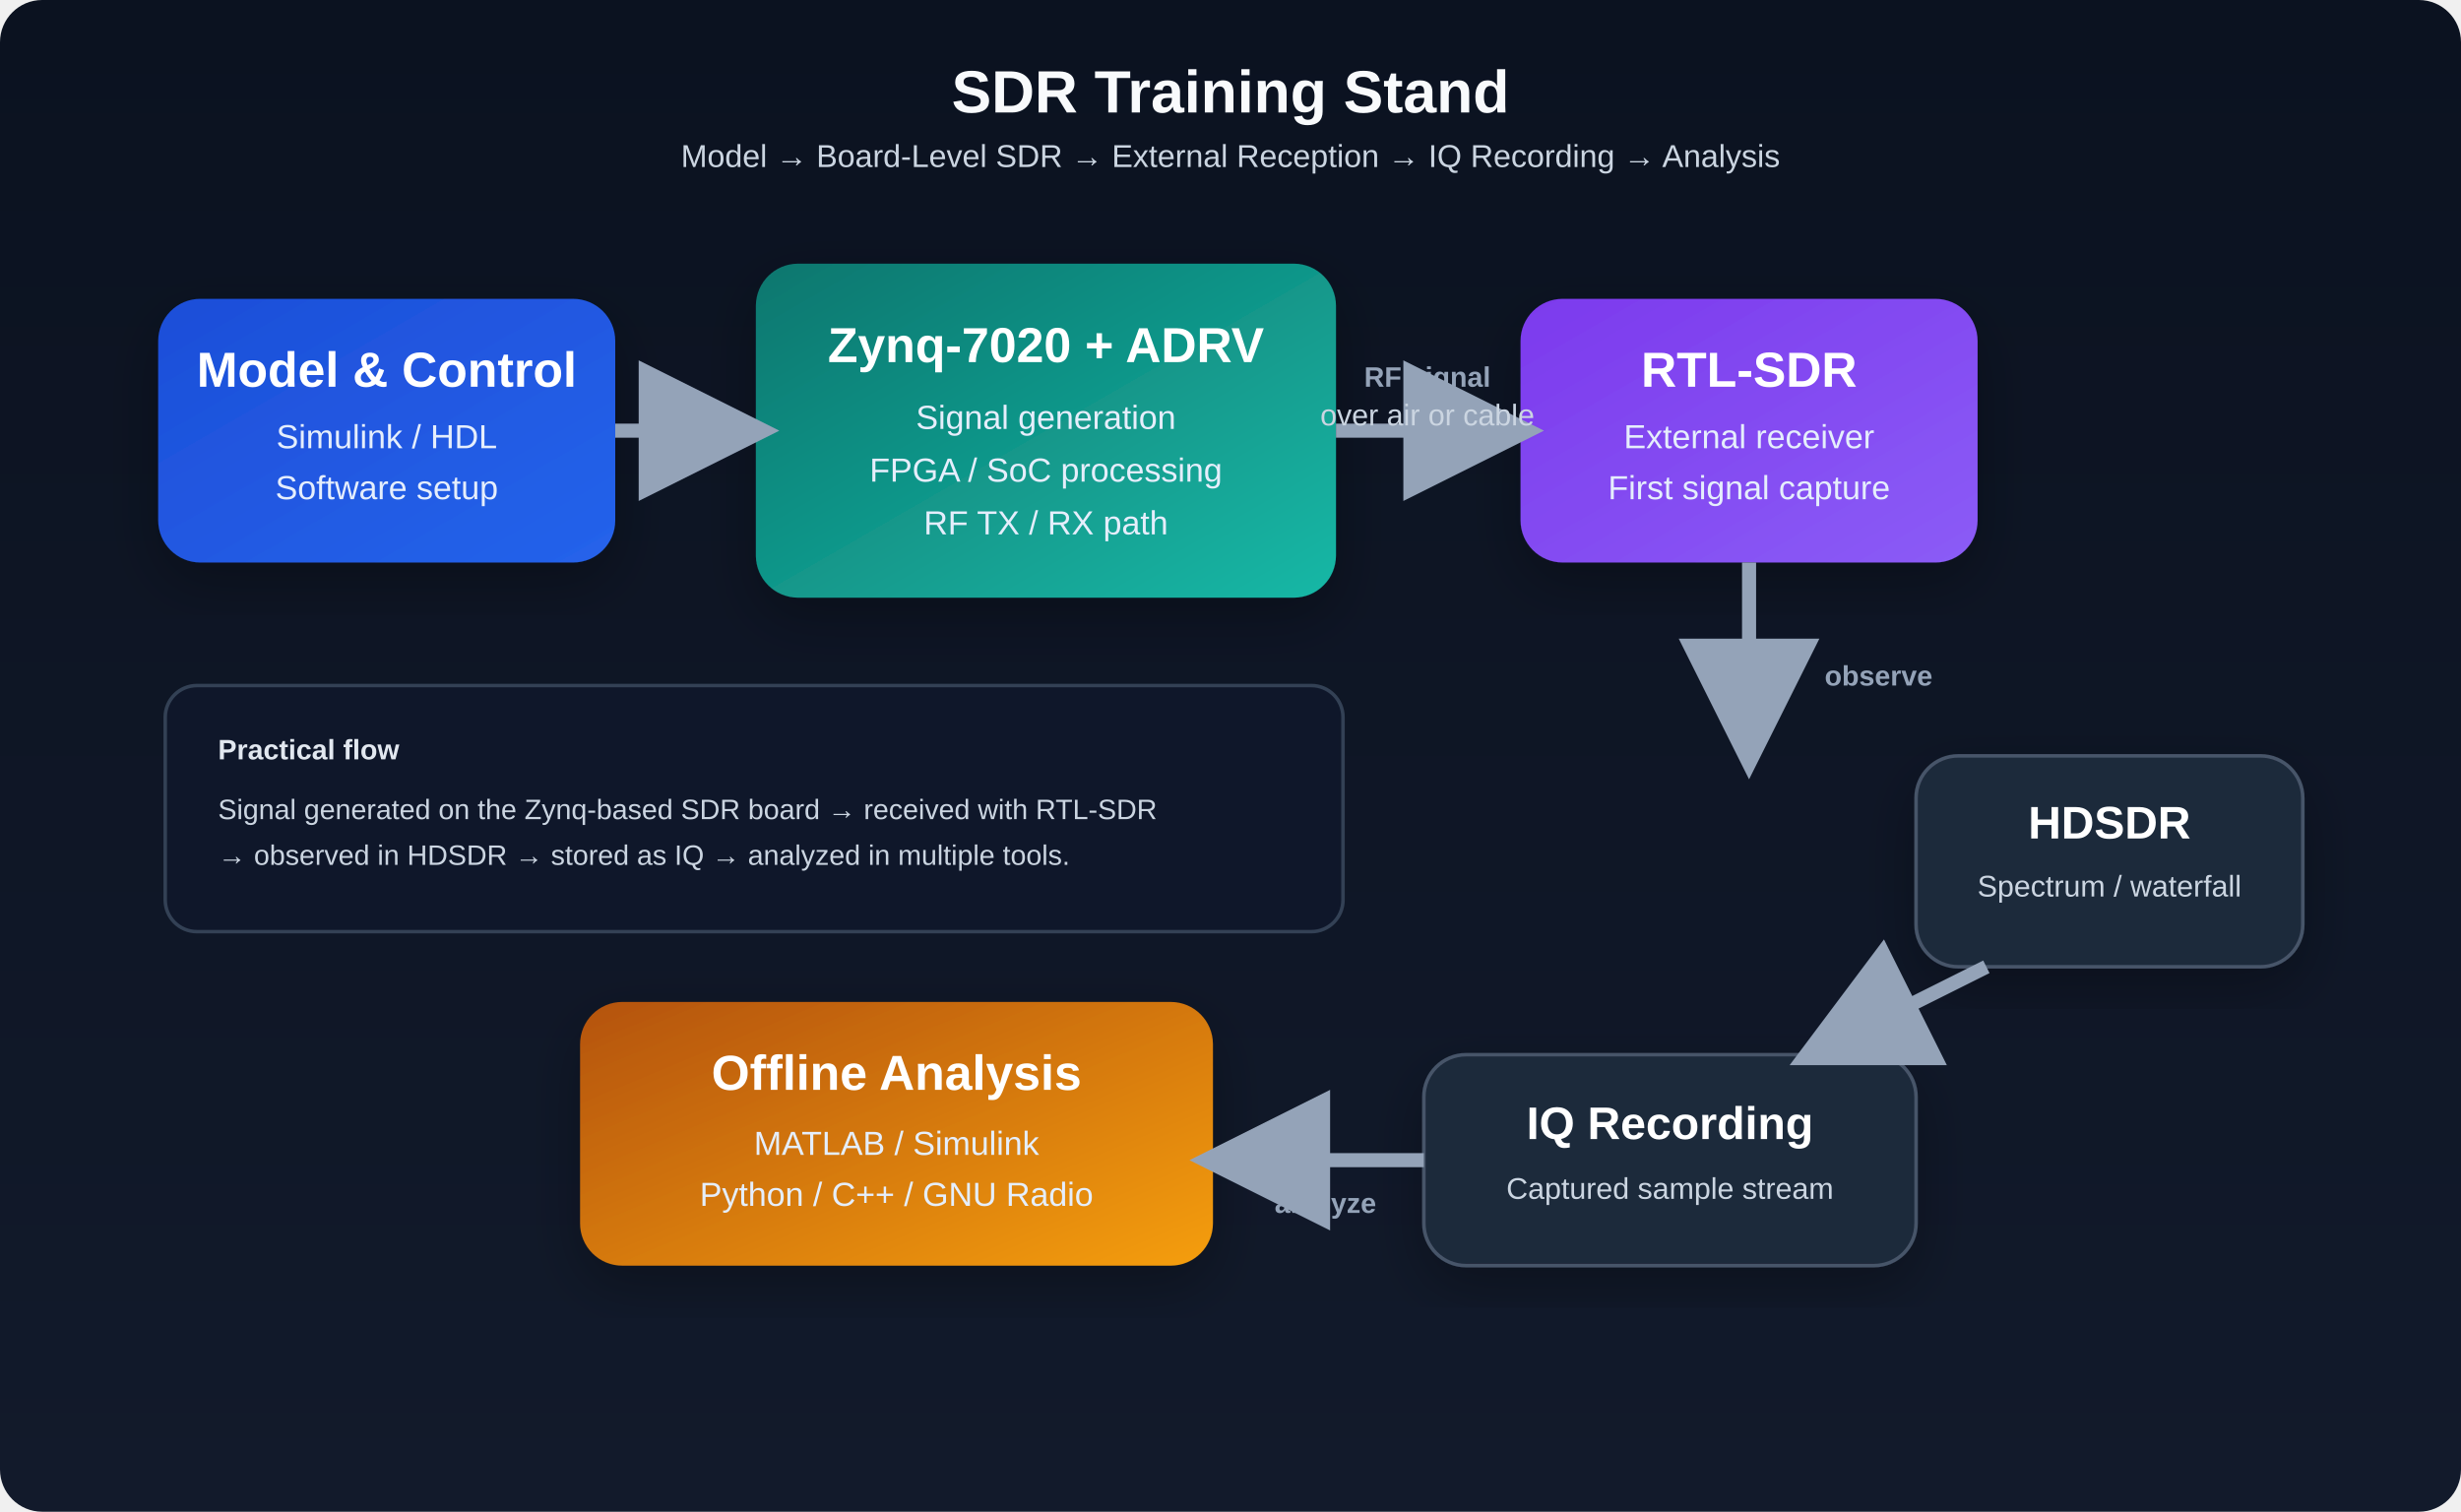
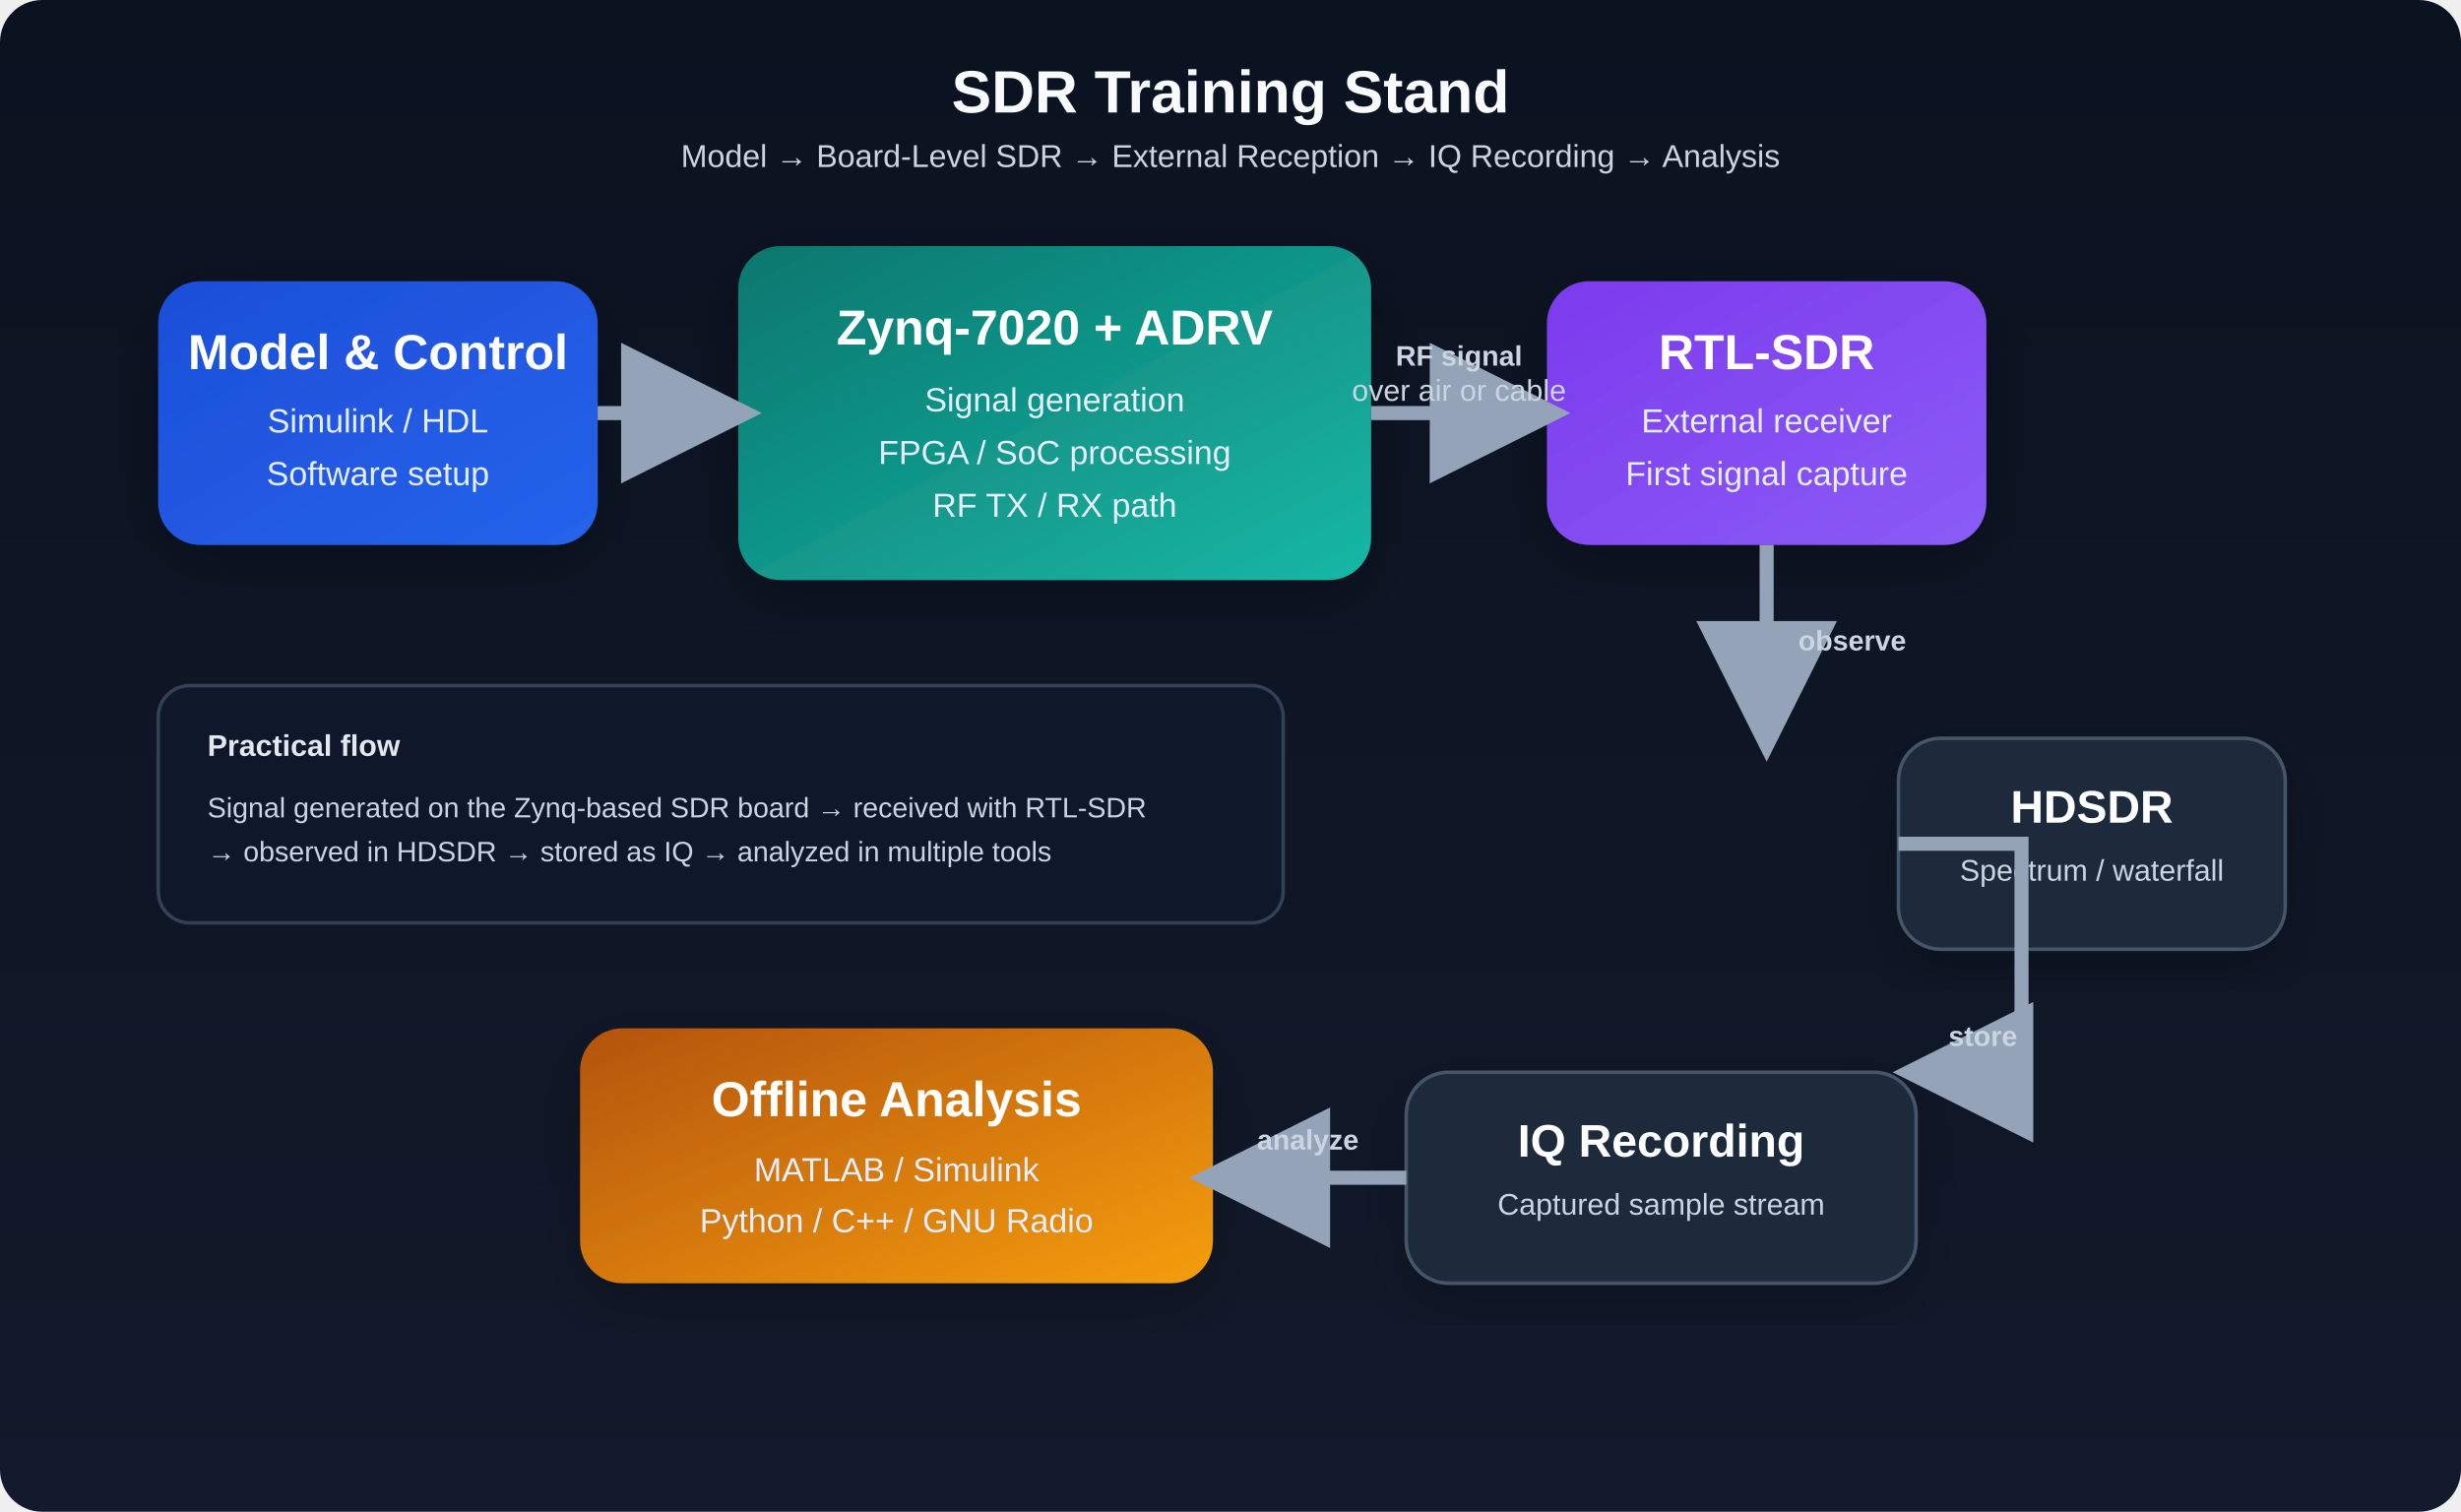
<svg xmlns="http://www.w3.org/2000/svg" width="1400" height="860" viewBox="0 0 1400 860" role="img" aria-label="SDR training stand diagram">
  <defs>
    <linearGradient id="bg" x1="0" y1="0" x2="0" y2="1">
      <stop offset="0%" stop-color="#0b1220" />
      <stop offset="100%" stop-color="#121a2b" />
    </linearGradient>
    <linearGradient id="box1" x1="0" y1="0" x2="1" y2="1">
      <stop offset="0%" stop-color="#1d4ed8" />
      <stop offset="100%" stop-color="#2563eb" />
    </linearGradient>
    <linearGradient id="box2" x1="0" y1="0" x2="1" y2="1">
      <stop offset="0%" stop-color="#0f766e" />
      <stop offset="100%" stop-color="#14b8a6" />
    </linearGradient>
    <linearGradient id="box3" x1="0" y1="0" x2="1" y2="1">
      <stop offset="0%" stop-color="#7c3aed" />
      <stop offset="100%" stop-color="#8b5cf6" />
    </linearGradient>
    <linearGradient id="box4" x1="0" y1="0" x2="1" y2="1">
      <stop offset="0%" stop-color="#b45309" />
      <stop offset="100%" stop-color="#f59e0b" />
    </linearGradient>
    <filter id="shadow" x="-20%" y="-20%" width="140%" height="140%">
      <feDropShadow dx="0" dy="12" stdDeviation="16" flood-color="#000000" flood-opacity="0.28" />
    </filter>
-     <marker id="arrow" viewBox="0 0 12 12" refX="10" refY="6" markerWidth="10" markerHeight="10" orient="auto-start-reverse">
+     <marker id="arrow" viewBox="0 0 12 12" refX="10" refY="6" markerWidth="10" markerHeight="10" orient="auto">
      <path d="M 0 0 L 12 6 L 0 12 z" fill="#94a3b8" />
    </marker>
    <style>
      .title{font:700 34px Arial, Helvetica, sans-serif; fill:#f8fafc}
      .subtitle{font:400 18px Arial, Helvetica, sans-serif; fill:#cbd5e1}
      .boxTitle{font:700 28px Arial, Helvetica, sans-serif; fill:#ffffff}
      .boxText{font:400 19px Arial, Helvetica, sans-serif; fill:#e5eefc}
      .small{font:400 17px Arial, Helvetica, sans-serif; fill:#cbd5e1}
-       .tag{font:700 16px Arial, Helvetica, sans-serif; fill:#e2e8f0}
-       .arrowLabel{font:700 16px Arial, Helvetica, sans-serif; fill:#94a3b8}
+       .tag{font:700 17px Arial, Helvetica, sans-serif; fill:#e2e8f0}
+       .arrowLabel{font:700 16px Arial, Helvetica, sans-serif; fill:#cbd5e1}
      .flowText{font:400 16px Arial, Helvetica, sans-serif; fill:#cbd5e1}
    </style>
  </defs>
  <rect width="1400" height="860" fill="url(#bg)" rx="24" />
  <text x="700" y="64" text-anchor="middle" class="title">SDR Training Stand</text>
  <text x="700" y="95" text-anchor="middle" class="subtitle">Model → Board-Level SDR → External Reception → IQ Recording → Analysis</text>
-   <rect x="90" y="170" width="260" height="150" rx="24" fill="url(#box1)" filter="url(#shadow)" />
-   <text x="220" y="220" text-anchor="middle" class="boxTitle">Model &amp; Control</text>
-   <text x="220" y="255" text-anchor="middle" class="boxText">Simulink / HDL</text>
-   <text x="220" y="284" text-anchor="middle" class="boxText">Software setup</text>
-   <rect x="430" y="150" width="330" height="190" rx="24" fill="url(#box2)" filter="url(#shadow)" />
-   <text x="595" y="206" text-anchor="middle" class="boxTitle">Zynq-7020 + ADRV</text>
-   <text x="595" y="244" text-anchor="middle" class="boxText">Signal generation</text>
-   <text x="595" y="274" text-anchor="middle" class="boxText">FPGA / SoC processing</text>
-   <text x="595" y="304" text-anchor="middle" class="boxText">RF TX / RX path</text>
-   <rect x="865" y="170" width="260" height="150" rx="24" fill="url(#box3)" filter="url(#shadow)" />
-   <text x="995" y="220" text-anchor="middle" class="boxTitle">RTL-SDR</text>
-   <text x="995" y="255" text-anchor="middle" class="boxText">External receiver</text>
-   <text x="995" y="284" text-anchor="middle" class="boxText">First signal capture</text>
-   <rect x="1090" y="430" width="220" height="120" rx="24" fill="#1e293b" stroke="#475569" stroke-width="2" filter="url(#shadow)" />
-   <text x="1200" y="477" text-anchor="middle" class="boxTitle" style="font-size:26px">HDSDR</text>
-   <text x="1200" y="510" text-anchor="middle" class="small">Spectrum / waterfall</text>
-   <rect x="810" y="600" width="280" height="120" rx="24" fill="#1e293b" stroke="#475569" stroke-width="2" filter="url(#shadow)" />
-   <text x="950" y="648" text-anchor="middle" class="boxTitle" style="font-size:26px">IQ Recording</text>
-   <text x="950" y="682" text-anchor="middle" class="small">Captured sample stream</text>
-   <rect x="330" y="570" width="360" height="150" rx="24" fill="url(#box4)" filter="url(#shadow)" />
-   <text x="510" y="620" text-anchor="middle" class="boxTitle">Offline Analysis</text>
-   <text x="510" y="657" text-anchor="middle" class="boxText">MATLAB / Simulink</text>
-   <text x="510" y="686" text-anchor="middle" class="boxText">Python / C++ / GNU Radio</text>
-   <line x1="350" y1="245" x2="430" y2="245" stroke="#94a3b8" stroke-width="8" marker-end="url(#arrow)" />
-   <line x1="760" y1="245" x2="865" y2="245" stroke="#94a3b8" stroke-width="8" marker-end="url(#arrow)" />
-   <line x1="995" y1="320" x2="995" y2="430" stroke="#94a3b8" stroke-width="8" marker-end="url(#arrow)" />
-   <line x1="1130" y1="550" x2="1030" y2="600" stroke="#94a3b8" stroke-width="8" marker-end="url(#arrow)" />
-   <line x1="810" y1="660" x2="690" y2="660" stroke="#94a3b8" stroke-width="8" marker-end="url(#arrow)" />
-   <text x="812" y="220" text-anchor="middle" class="arrowLabel">RF signal</text>
-   <text x="812" y="242" text-anchor="middle" class="small">over air or cable</text>
-   <text x="1038" y="390" text-anchor="start" class="arrowLabel">observe</text>
-   <text x="754" y="690" text-anchor="middle" class="arrowLabel">analyze</text>
-   <rect x="94" y="390" width="670" height="140" rx="18" fill="#0f172a" stroke="#334155" stroke-width="2" />
-   <text x="124" y="432" class="tag">Practical flow</text>
-   <text x="124" y="466" class="flowText">Signal generated on the Zynq-based SDR board → received with RTL-SDR</text>
-   <text x="124" y="492" class="flowText">→ observed in HDSDR → stored as IQ → analyzed in multiple tools.</text>
+   <rect x="90" y="160" width="250" height="150" rx="24" fill="url(#box1)" filter="url(#shadow)" />
+   <text x="215" y="210" text-anchor="middle" class="boxTitle">Model &amp; Control</text>
+   <text x="215" y="246" text-anchor="middle" class="boxText">Simulink / HDL</text>
+   <text x="215" y="276" text-anchor="middle" class="boxText">Software setup</text>
+   <rect x="420" y="140" width="360" height="190" rx="24" fill="url(#box2)" filter="url(#shadow)" />
+   <text x="600" y="196" text-anchor="middle" class="boxTitle">Zynq-7020 + ADRV</text>
+   <text x="600" y="234" text-anchor="middle" class="boxText">Signal generation</text>
+   <text x="600" y="264" text-anchor="middle" class="boxText">FPGA / SoC processing</text>
+   <text x="600" y="294" text-anchor="middle" class="boxText">RF TX / RX path</text>
+   <rect x="880" y="160" width="250" height="150" rx="24" fill="url(#box3)" filter="url(#shadow)" />
+   <text x="1005" y="210" text-anchor="middle" class="boxTitle">RTL-SDR</text>
+   <text x="1005" y="246" text-anchor="middle" class="boxText">External receiver</text>
+   <text x="1005" y="276" text-anchor="middle" class="boxText">First signal capture</text>
+   <rect x="1080" y="420" width="220" height="120" rx="24" fill="#1e293b" stroke="#475569" stroke-width="2" filter="url(#shadow)" />
+   <text x="1190" y="468" text-anchor="middle" class="boxTitle" style="font-size:26px">HDSDR</text>
+   <text x="1190" y="501" text-anchor="middle" class="small">Spectrum / waterfall</text>
+   <rect x="800" y="610" width="290" height="120" rx="24" fill="#1e293b" stroke="#475569" stroke-width="2" filter="url(#shadow)" />
+   <text x="945" y="658" text-anchor="middle" class="boxTitle" style="font-size:26px">IQ Recording</text>
+   <text x="945" y="691" text-anchor="middle" class="small">Captured sample stream</text>
+   <rect x="330" y="585" width="360" height="145" rx="24" fill="url(#box4)" filter="url(#shadow)" />
+   <text x="510" y="635" text-anchor="middle" class="boxTitle">Offline Analysis</text>
+   <text x="510" y="672" text-anchor="middle" class="boxText">MATLAB / Simulink</text>
+   <text x="510" y="701" text-anchor="middle" class="boxText">Python / C++ / GNU Radio</text>
+   <line x1="340" y1="235" x2="420" y2="235" stroke="#94a3b8" stroke-width="8" marker-end="url(#arrow)" />
+   <line x1="780" y1="235" x2="880" y2="235" stroke="#94a3b8" stroke-width="8" marker-end="url(#arrow)" />
+   <line x1="1005" y1="310" x2="1005" y2="420" stroke="#94a3b8" stroke-width="8" marker-end="url(#arrow)" />
+   <polyline points="1080,480 1150,480 1150,610 1090,610" fill="none" stroke="#94a3b8" stroke-width="8" marker-end="url(#arrow)" />
+   <line x1="800" y1="670" x2="690" y2="670" stroke="#94a3b8" stroke-width="8" marker-end="url(#arrow)" />
+   <text x="830" y="208" text-anchor="middle" class="arrowLabel">RF signal</text>
+   <text x="830" y="228" text-anchor="middle" class="small">over air or cable</text>
+   <text x="1023" y="370" text-anchor="start" class="arrowLabel">observe</text>
+   <text x="1128" y="595" text-anchor="middle" class="arrowLabel">store</text>
+   <text x="744" y="654" text-anchor="middle" class="arrowLabel">analyze</text>
+   <rect x="90" y="390" width="640" height="135" rx="18" fill="#0f172a" stroke="#334155" stroke-width="2" />
+   <text x="118" y="430" class="tag">Practical flow</text>
+   <text x="118" y="465" class="flowText">Signal generated on the Zynq-based SDR board → received with RTL-SDR</text>
+   <text x="118" y="490" class="flowText">→ observed in HDSDR → stored as IQ → analyzed in multiple tools</text>
</svg>
